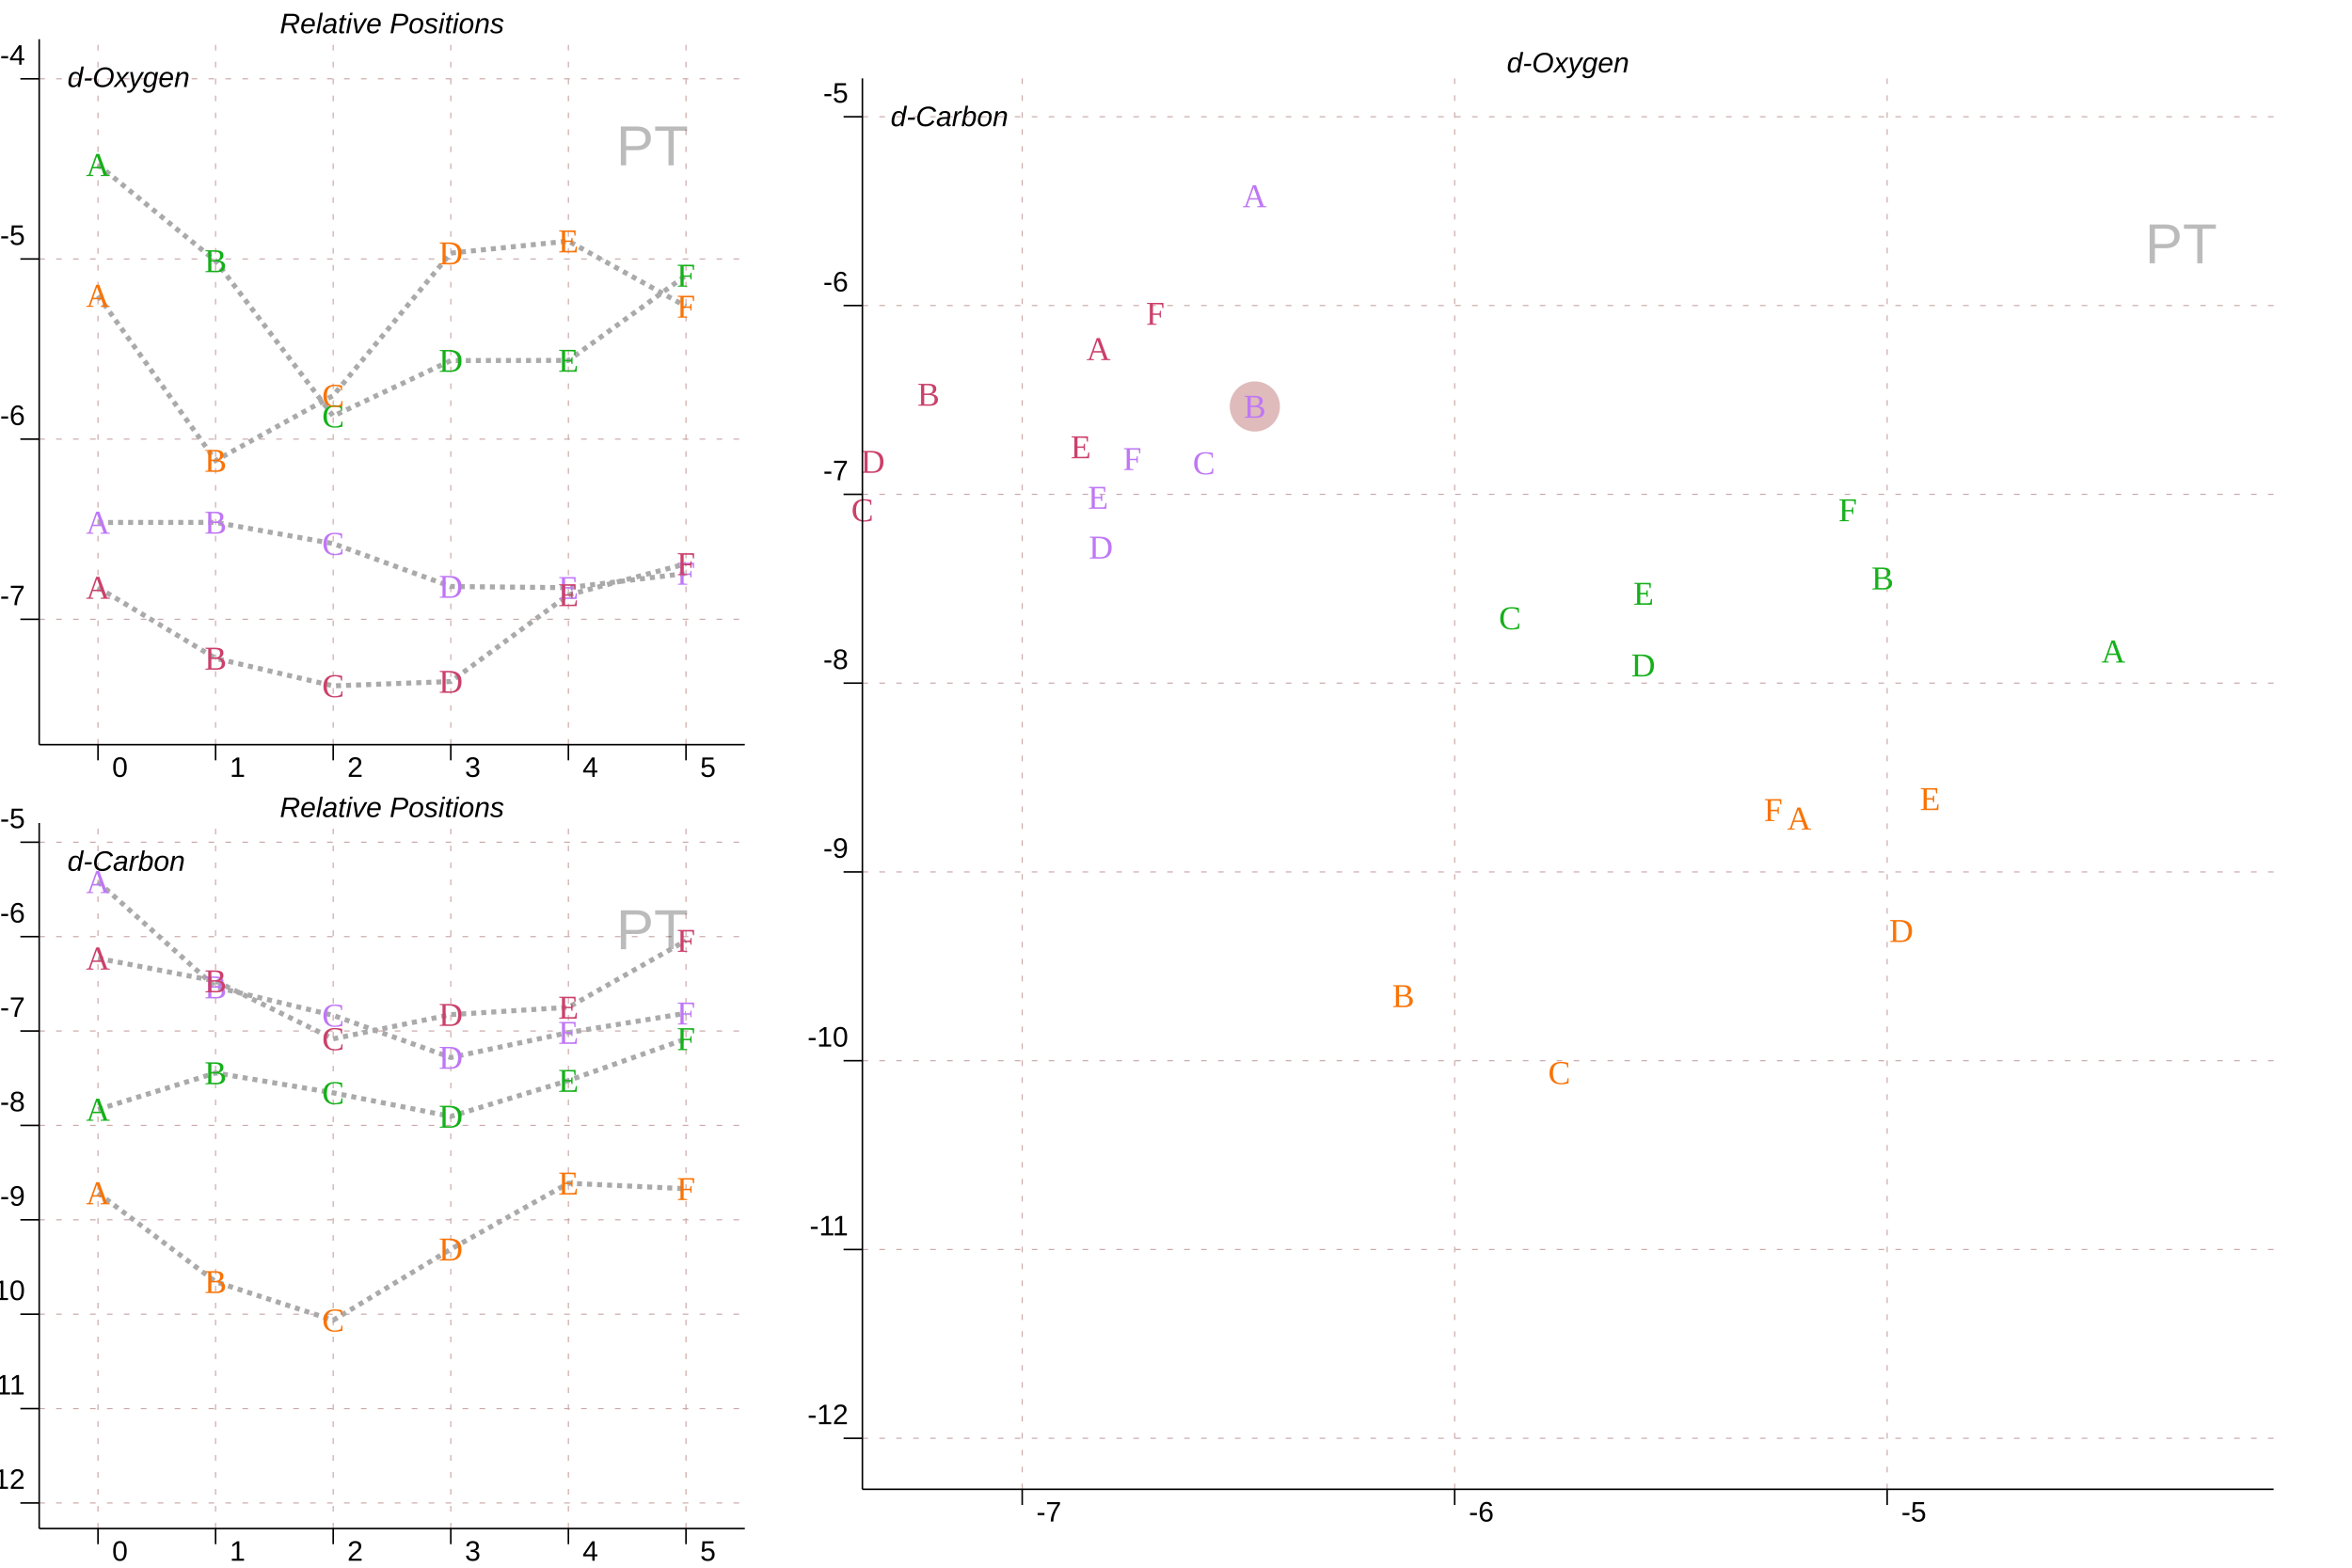
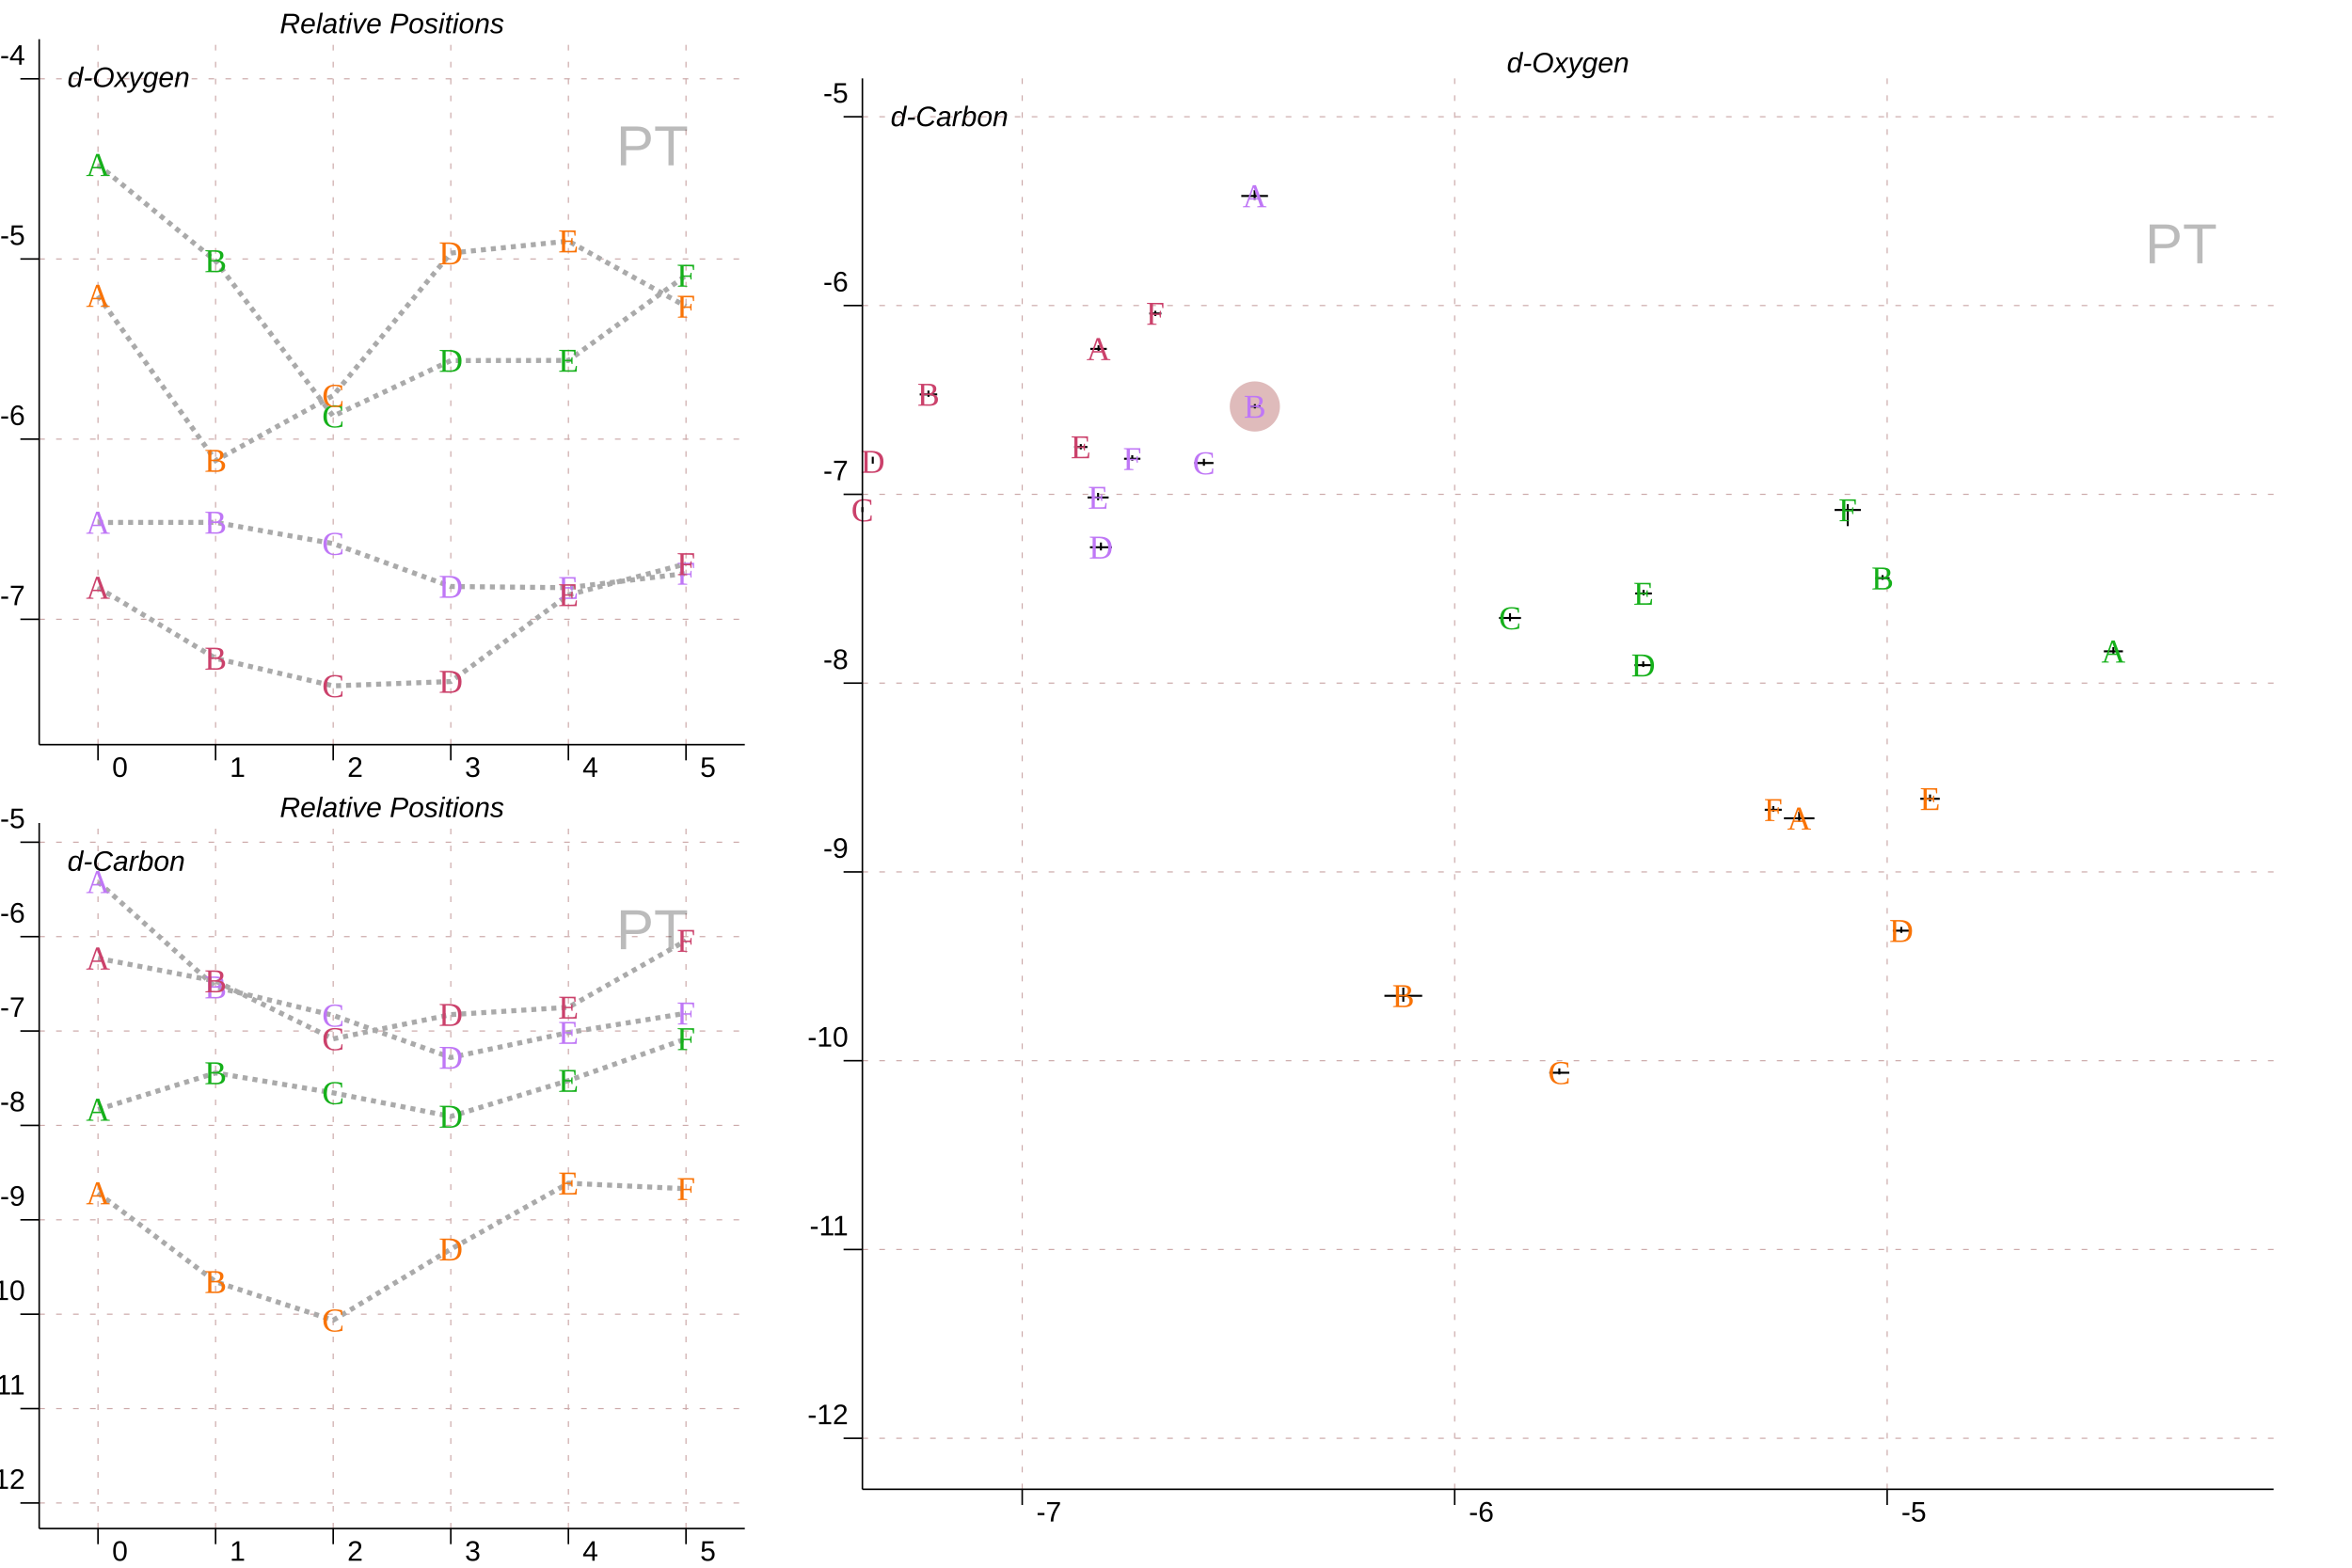
<svg xmlns="http://www.w3.org/2000/svg" height="1000" version="1.1" viewBox="0 0 1500 1000" width="1500">
  <g>
    <g transform="matrix(1.00,0.00,0.00,1.00,0.00,0.00)">
      <g>
        <g transform="matrix(1.00,0.00,0.00,1.00,0.00,0.00)">
          <svg height="1000" version="1.1" viewBox="0 0 500 1000" width="500">
            <g>
              <g transform="matrix(1.00,0.00,0.00,1.00,0.00,0.00)">
                <g>
                  <g transform="matrix(1.00,0.00,0.00,1.00,0.00,0.00)">
                    <svg height="500" version="1.1" viewBox="0 0 500 500" width="500">
                      <g>
                        <g stroke-dasharray="3.6 7.2" stroke-width="0.72" stroke="#caa">
                          <line x1="62.50" x2="62.50" y1="475.00" y2="25.00" />
                          <line x1="137.50" x2="137.50" y1="475.00" y2="25.00" />
                          <line x1="212.50" x2="212.50" y1="475.00" y2="25.00" />
                          <line x1="287.50" x2="287.50" y1="475.00" y2="25.00" />
                          <line x1="362.50" x2="362.50" y1="475.00" y2="25.00" />
                          <line x1="437.50" x2="437.50" y1="475.00" y2="25.00" />
                          <line x1="25.00" x2="475.00" y1="395.03" y2="395.03" />
                          <line x1="25.00" x2="475.00" y1="280.11" y2="280.11" />
                          <line x1="25.00" x2="475.00" y1="165.19" y2="165.19" />
                          <line x1="25.00" x2="475.00" y1="50.27" y2="50.27" />
                        </g>
                        <g>
                          <text dominant-baseline="hanging" dx="-36.0" dy="18.0" fill="#0004" font-family="Arial, sans-serif" font-size="36" stroke="none" text-anchor="end" x="475.00" y="62.50">PT</text>
                        </g>
                        <g>
                          <text dominant-baseline="text-bottom" dy="0" fill="black" font-family="Arial, sans-serif" font-size="18.0" font-style="italic" stroke="none" text-anchor="middle" x="250.00" y="25.00">Relative Positions</text>
                        </g>
                        <g>
                          <text dominant-baseline="hanging" dx="18.0" dy="18.0" fill="black" font-family="Arial, sans-serif" font-size="18.0" font-style="italic" stroke="none" text-anchor="beginning" text-orientation="sideways" x="25.00" y="25.00">d-Oxygen</text>
                        </g>
                        <polyline fill="none" points="62.50,105.07 137.50,166.41 212.50,265.41 287.50,230.00 362.50,229.92 437.50,175.67" stroke-dasharray="3.2 3.2" stroke-width="3.2" stroke="#aaa" />
                        <polyline fill="none" points="62.50,188.57 137.50,293.76 212.50,252.31 287.50,161.43 362.50,153.79 437.50,195.46" stroke-dasharray="3.2 3.2" stroke-width="3.2" stroke="#aaa" />
                        <polyline fill="none" points="62.50,333.27 137.50,333.21 212.50,346.75 287.50,374.12 362.50,374.87 437.50,365.79" stroke-dasharray="3.2 3.2" stroke-width="3.2" stroke="#aaa" />
                        <polyline fill="none" points="62.50,374.75 137.50,419.95 212.50,437.50 287.50,434.74 362.50,379.46 437.50,359.66" stroke-dasharray="3.2 3.2" stroke-width="3.2" stroke="#aaa" />
                        <g>
                          <text dominant-baseline="central" fill="#15b01a" font-size="21.333" stroke="none" text-anchor="middle" x="62.50" y="105.07">A</text>
                          <text dominant-baseline="central" fill="#15b01a" font-size="21.333" stroke="none" text-anchor="middle" x="137.50" y="166.41">B</text>
                          <text dominant-baseline="central" fill="#15b01a" font-size="21.333" stroke="none" text-anchor="middle" x="212.50" y="265.41">C</text>
                          <text dominant-baseline="central" fill="#15b01a" font-size="21.333" stroke="none" text-anchor="middle" x="287.50" y="230.00">D</text>
                          <text dominant-baseline="central" fill="#15b01a" font-size="21.333" stroke="none" text-anchor="middle" x="362.50" y="229.92">E</text>
                          <text dominant-baseline="central" fill="#15b01a" font-size="21.333" stroke="none" text-anchor="middle" x="437.50" y="175.67">F</text>
                        </g>
                        <g>
                          <text dominant-baseline="central" fill="#f97306" font-size="21.333" stroke="none" text-anchor="middle" x="62.50" y="188.57">A</text>
                          <text dominant-baseline="central" fill="#f97306" font-size="21.333" stroke="none" text-anchor="middle" x="137.50" y="293.76">B</text>
                          <text dominant-baseline="central" fill="#f97306" font-size="21.333" stroke="none" text-anchor="middle" x="212.50" y="252.31">C</text>
                          <text dominant-baseline="central" fill="#f97306" font-size="21.333" stroke="none" text-anchor="middle" x="287.50" y="161.43">D</text>
                          <text dominant-baseline="central" fill="#f97306" font-size="21.333" stroke="none" text-anchor="middle" x="362.50" y="153.79">E</text>
                          <text dominant-baseline="central" fill="#f97306" font-size="21.333" stroke="none" text-anchor="middle" x="437.50" y="195.46">F</text>
                        </g>
                        <g>
                          <text dominant-baseline="central" fill="#bf77f6" font-size="21.333" stroke="none" text-anchor="middle" x="62.50" y="333.27">A</text>
                          <text dominant-baseline="central" fill="#bf77f6" font-size="21.333" stroke="none" text-anchor="middle" x="137.50" y="333.21">B</text>
                          <text dominant-baseline="central" fill="#bf77f6" font-size="21.333" stroke="none" text-anchor="middle" x="212.50" y="346.75">C</text>
                          <text dominant-baseline="central" fill="#bf77f6" font-size="21.333" stroke="none" text-anchor="middle" x="287.50" y="374.12">D</text>
                          <text dominant-baseline="central" fill="#bf77f6" font-size="21.333" stroke="none" text-anchor="middle" x="362.50" y="374.87">E</text>
                          <text dominant-baseline="central" fill="#bf77f6" font-size="21.333" stroke="none" text-anchor="middle" x="437.50" y="365.79">F</text>
                        </g>
                        <g>
                          <text dominant-baseline="central" fill="#cb416b" font-size="21.333" stroke="none" text-anchor="middle" x="62.50" y="374.75">A</text>
                          <text dominant-baseline="central" fill="#cb416b" font-size="21.333" stroke="none" text-anchor="middle" x="137.50" y="419.95">B</text>
                          <text dominant-baseline="central" fill="#cb416b" font-size="21.333" stroke="none" text-anchor="middle" x="212.50" y="437.50">C</text>
                          <text dominant-baseline="central" fill="#cb416b" font-size="21.333" stroke="none" text-anchor="middle" x="287.50" y="434.74">D</text>
                          <text dominant-baseline="central" fill="#cb416b" font-size="21.333" stroke="none" text-anchor="middle" x="362.50" y="379.46">E</text>
                          <text dominant-baseline="central" fill="#cb416b" font-size="21.333" stroke="none" text-anchor="middle" x="437.50" y="359.66">F</text>
                        </g>
                        <g stroke="black">
                          <line x1="62.50" x2="62.50" y1="475.00" y2="485.00" />
                          <line x1="137.50" x2="137.50" y1="475.00" y2="485.00" />
                          <line x1="212.50" x2="212.50" y1="475.00" y2="485.00" />
                          <line x1="287.50" x2="287.50" y1="475.00" y2="485.00" />
                          <line x1="362.50" x2="362.50" y1="475.00" y2="485.00" />
                          <line x1="437.50" x2="437.50" y1="475.00" y2="485.00" />
                          <g fill="black" font-family="Arial, sans-serif" font-size="18.0" stroke="none" text-anchor="start" transform="translate(9.0 0.0)">
                            <text x="62.50" y="495.57">0</text>
                            <text x="137.50" y="495.57">1</text>
                            <text x="212.50" y="495.57">2</text>
                            <text x="287.50" y="495.57">3</text>
                            <text x="362.50" y="495.57">4</text>
                            <text x="437.50" y="495.57">5</text>
                          </g>
                          <line x1="25.00" x2="475.00" y1="475.00" y2="475.00" />
                        </g>
                        <g stroke="black">
                          <line x1="25.00" x2="13.00" y1="395.03" y2="395.03" />
                          <line x1="25.00" x2="13.00" y1="280.11" y2="280.11" />
                          <line x1="25.00" x2="13.00" y1="165.19" y2="165.19" />
                          <line x1="25.00" x2="13.00" y1="50.27" y2="50.27" />
                          <g fill="black" font-family="Arial, sans-serif" font-size="18.0" stroke="none" text-anchor="end">
                            <text x="16.00" y="386.03">-7</text>
                            <text x="16.00" y="271.11">-6</text>
                            <text x="16.00" y="156.19">-5</text>
                            <text x="16.00" y="41.27">-4</text>
                          </g>
                          <line x1="25.00" x2="25.00" y1="475.00" y2="25.00" />
                        </g>
                      </g>
                    </svg>
                  </g>
                </g>
              </g>
              <g transform="matrix(1.00,0.00,0.00,1.00,0.00,500.00)">
                <g>
                  <g transform="matrix(1.00,0.00,0.00,1.00,0.00,0.00)">
                    <svg height="500" version="1.1" viewBox="0 0 500 500" width="500">
                      <g>
                        <g stroke-dasharray="3.6 7.2" stroke-width="0.72" stroke="#caa">
                          <line x1="62.50" x2="62.50" y1="475.00" y2="25.00" />
                          <line x1="137.50" x2="137.50" y1="475.00" y2="25.00" />
                          <line x1="212.50" x2="212.50" y1="475.00" y2="25.00" />
                          <line x1="287.50" x2="287.50" y1="475.00" y2="25.00" />
                          <line x1="362.50" x2="362.50" y1="475.00" y2="25.00" />
                          <line x1="437.50" x2="437.50" y1="475.00" y2="25.00" />
                          <line x1="25.00" x2="475.00" y1="458.73" y2="458.73" />
                          <line x1="25.00" x2="475.00" y1="398.52" y2="398.52" />
                          <line x1="25.00" x2="475.00" y1="338.30" y2="338.30" />
                          <line x1="25.00" x2="475.00" y1="278.09" y2="278.09" />
                          <line x1="25.00" x2="475.00" y1="217.87" y2="217.87" />
                          <line x1="25.00" x2="475.00" y1="157.66" y2="157.66" />
                          <line x1="25.00" x2="475.00" y1="97.45" y2="97.45" />
                          <line x1="25.00" x2="475.00" y1="37.23" y2="37.23" />
                        </g>
                        <g>
                          <text dominant-baseline="hanging" dx="-36.0" dy="18.0" fill="#0004" font-family="Arial, sans-serif" font-size="36" stroke="none" text-anchor="end" x="475.00" y="62.50">PT</text>
                        </g>
                        <g>
                          <text dominant-baseline="text-bottom" dy="0" fill="black" font-family="Arial, sans-serif" font-size="18.0" font-style="italic" stroke="none" text-anchor="middle" x="250.00" y="25.00">Relative Positions</text>
                        </g>
                        <g>
                          <text dominant-baseline="hanging" dx="18.0" dy="18.0" fill="black" font-family="Arial, sans-serif" font-size="18.0" font-style="italic" stroke="none" text-anchor="beginning" text-orientation="sideways" x="25.00" y="25.00">d-Carbon</text>
                        </g>
                        <polyline fill="none" points="62.50,207.73 137.50,184.40 212.50,197.10 287.50,212.14 362.50,189.27 437.50,162.64" stroke-dasharray="3.2 3.2" stroke-width="3.2" stroke="#aaa" />
                        <polyline fill="none" points="62.50,260.99 137.50,317.61 212.50,342.14 287.50,296.83 362.50,254.76 437.50,258.27" stroke-dasharray="3.2 3.2" stroke-width="3.2" stroke="#aaa" />
                        <polyline fill="none" points="62.50,62.50 137.50,129.64 212.50,147.67 287.50,174.55 362.50,158.67 437.50,146.31" stroke-dasharray="3.2 3.2" stroke-width="3.2" stroke="#aaa" />
                        <polyline fill="none" points="62.50,111.27 137.50,125.79 212.50,162.67 287.50,147.21 362.50,142.56 437.50,99.98" stroke-dasharray="3.2 3.2" stroke-width="3.2" stroke="#aaa" />
                        <g>
                          <text dominant-baseline="central" fill="#15b01a" font-size="21.333" stroke="none" text-anchor="middle" x="62.50" y="207.73">A</text>
                          <text dominant-baseline="central" fill="#15b01a" font-size="21.333" stroke="none" text-anchor="middle" x="137.50" y="184.40">B</text>
                          <text dominant-baseline="central" fill="#15b01a" font-size="21.333" stroke="none" text-anchor="middle" x="212.50" y="197.10">C</text>
                          <text dominant-baseline="central" fill="#15b01a" font-size="21.333" stroke="none" text-anchor="middle" x="287.50" y="212.14">D</text>
                          <text dominant-baseline="central" fill="#15b01a" font-size="21.333" stroke="none" text-anchor="middle" x="362.50" y="189.27">E</text>
                          <text dominant-baseline="central" fill="#15b01a" font-size="21.333" stroke="none" text-anchor="middle" x="437.50" y="162.64">F</text>
                        </g>
                        <g>
                          <text dominant-baseline="central" fill="#f97306" font-size="21.333" stroke="none" text-anchor="middle" x="62.50" y="260.99">A</text>
                          <text dominant-baseline="central" fill="#f97306" font-size="21.333" stroke="none" text-anchor="middle" x="137.50" y="317.61">B</text>
                          <text dominant-baseline="central" fill="#f97306" font-size="21.333" stroke="none" text-anchor="middle" x="212.50" y="342.14">C</text>
                          <text dominant-baseline="central" fill="#f97306" font-size="21.333" stroke="none" text-anchor="middle" x="287.50" y="296.83">D</text>
                          <text dominant-baseline="central" fill="#f97306" font-size="21.333" stroke="none" text-anchor="middle" x="362.50" y="254.76">E</text>
                          <text dominant-baseline="central" fill="#f97306" font-size="21.333" stroke="none" text-anchor="middle" x="437.50" y="258.27">F</text>
                        </g>
                        <g>
                          <text dominant-baseline="central" fill="#bf77f6" font-size="21.333" stroke="none" text-anchor="middle" x="62.50" y="62.50">A</text>
                          <text dominant-baseline="central" fill="#bf77f6" font-size="21.333" stroke="none" text-anchor="middle" x="137.50" y="129.64">B</text>
                          <text dominant-baseline="central" fill="#bf77f6" font-size="21.333" stroke="none" text-anchor="middle" x="212.50" y="147.67">C</text>
                          <text dominant-baseline="central" fill="#bf77f6" font-size="21.333" stroke="none" text-anchor="middle" x="287.50" y="174.55">D</text>
                          <text dominant-baseline="central" fill="#bf77f6" font-size="21.333" stroke="none" text-anchor="middle" x="362.50" y="158.67">E</text>
                          <text dominant-baseline="central" fill="#bf77f6" font-size="21.333" stroke="none" text-anchor="middle" x="437.50" y="146.31">F</text>
                        </g>
                        <g>
                          <text dominant-baseline="central" fill="#cb416b" font-size="21.333" stroke="none" text-anchor="middle" x="62.50" y="111.27">A</text>
                          <text dominant-baseline="central" fill="#cb416b" font-size="21.333" stroke="none" text-anchor="middle" x="137.50" y="125.79">B</text>
                          <text dominant-baseline="central" fill="#cb416b" font-size="21.333" stroke="none" text-anchor="middle" x="212.50" y="162.67">C</text>
                          <text dominant-baseline="central" fill="#cb416b" font-size="21.333" stroke="none" text-anchor="middle" x="287.50" y="147.21">D</text>
                          <text dominant-baseline="central" fill="#cb416b" font-size="21.333" stroke="none" text-anchor="middle" x="362.50" y="142.56">E</text>
                          <text dominant-baseline="central" fill="#cb416b" font-size="21.333" stroke="none" text-anchor="middle" x="437.50" y="99.98">F</text>
                        </g>
                        <g stroke="black">
                          <line x1="62.50" x2="62.50" y1="475.00" y2="485.00" />
                          <line x1="137.50" x2="137.50" y1="475.00" y2="485.00" />
                          <line x1="212.50" x2="212.50" y1="475.00" y2="485.00" />
                          <line x1="287.50" x2="287.50" y1="475.00" y2="485.00" />
                          <line x1="362.50" x2="362.50" y1="475.00" y2="485.00" />
                          <line x1="437.50" x2="437.50" y1="475.00" y2="485.00" />
                          <g fill="black" font-family="Arial, sans-serif" font-size="18.0" stroke="none" text-anchor="start" transform="translate(9.0 0.0)">
                            <text x="62.50" y="495.57">0</text>
                            <text x="137.50" y="495.57">1</text>
                            <text x="212.50" y="495.57">2</text>
                            <text x="287.50" y="495.57">3</text>
                            <text x="362.50" y="495.57">4</text>
                            <text x="437.50" y="495.57">5</text>
                          </g>
                          <line x1="25.00" x2="475.00" y1="475.00" y2="475.00" />
                        </g>
                        <g stroke="black">
                          <line x1="25.00" x2="13.00" y1="458.73" y2="458.73" />
                          <line x1="25.00" x2="13.00" y1="398.52" y2="398.52" />
                          <line x1="25.00" x2="13.00" y1="338.30" y2="338.30" />
                          <line x1="25.00" x2="13.00" y1="278.09" y2="278.09" />
                          <line x1="25.00" x2="13.00" y1="217.87" y2="217.87" />
                          <line x1="25.00" x2="13.00" y1="157.66" y2="157.66" />
                          <line x1="25.00" x2="13.00" y1="97.45" y2="97.45" />
                          <line x1="25.00" x2="13.00" y1="37.23" y2="37.23" />
                          <g fill="black" font-family="Arial, sans-serif" font-size="18.0" stroke="none" text-anchor="end">
                            <text x="16.00" y="449.73">-12</text>
                            <text x="16.00" y="389.52">-11</text>
                            <text x="16.00" y="329.30">-10</text>
                            <text x="16.00" y="269.09">-9</text>
                            <text x="16.00" y="208.87">-8</text>
                            <text x="16.00" y="148.66">-7</text>
                            <text x="16.00" y="88.45">-6</text>
                            <text x="16.00" y="28.23">-5</text>
                          </g>
                          <line x1="25.00" x2="25.00" y1="475.00" y2="25.00" />
                        </g>
                      </g>
                    </svg>
                  </g>
                </g>
              </g>
            </g>
          </svg>
        </g>
        <g transform="matrix(1.00,0.00,0.00,1.00,500.00,0.00)">
          <svg height="1000" version="1.1" viewBox="0 0 1000 1000" width="1000">
            <g>
              <g stroke-dasharray="3.6 7.2" stroke-width="0.72" stroke="#caa">
                <line x1="151.92" x2="151.92" y1="950.00" y2="50.00" />
                <line x1="427.73" x2="427.73" y1="950.00" y2="50.00" />
                <line x1="703.55" x2="703.55" y1="950.00" y2="50.00" />
                <line x1="50.00" x2="950.00" y1="917.46" y2="917.46" />
                <line x1="50.00" x2="950.00" y1="797.03" y2="797.03" />
                <line x1="50.00" x2="950.00" y1="676.60" y2="676.60" />
                <line x1="50.00" x2="950.00" y1="556.18" y2="556.18" />
                <line x1="50.00" x2="950.00" y1="435.75" y2="435.75" />
                <line x1="50.00" x2="950.00" y1="315.32" y2="315.32" />
                <line x1="50.00" x2="950.00" y1="194.89" y2="194.89" />
                <line x1="50.00" x2="950.00" y1="74.47" y2="74.47" />
              </g>
              <g>
                <text dominant-baseline="hanging" dx="-36.0" dy="18.0" fill="#0004" font-family="Arial, sans-serif" font-size="36" stroke="none" text-anchor="end" x="950.00" y="125.00">PT</text>
              </g>
              <g>
                <text dominant-baseline="text-bottom" dy="0" fill="black" font-family="Arial, sans-serif" font-size="18.0" font-style="italic" stroke="none" text-anchor="middle" x="500.00" y="50.00">d-Oxygen</text>
              </g>
              <g>
                <text dominant-baseline="hanging" dx="18.0" dy="18.0" fill="black" font-family="Arial, sans-serif" font-size="18.0" font-style="italic" stroke="none" text-anchor="beginning" text-orientation="sideways" x="50.00" y="50.00">d-Carbon</text>
              </g>
              <g>
</g>
              <g>
</g>
              <g>
                <circle cx="300.29" cy="259.28" fill="#8004" r="16.0" />
              </g>
              <g>
</g>
+               <polyline fill="none" points="670.01,325.29 686.78,325.29" stroke-width="1.28" stroke="black" />
+               <polyline fill="none" points="678.40,335.60 678.40,321.63" stroke-width="1.28" stroke="black" />
+               <polyline fill="none" points="841.74,415.46 853.91,415.46" stroke-width="1.28" stroke="black" />
+               <polyline fill="none" points="847.82,417.02 847.82,412.80" stroke-width="1.28" stroke="black" />
+               <polyline fill="none" points="696.14,368.80 705.11,368.80" stroke-width="1.28" stroke="black" />
+               <polyline fill="none" points="700.62,369.86 700.62,366.84" stroke-width="1.28" stroke="black" />
+               <polyline fill="none" points="456.01,394.20 470.01,394.20" stroke-width="1.28" stroke="black" />
+               <polyline fill="none" points="463.01,396.27 463.01,391.14" stroke-width="1.28" stroke="black" />
+               <polyline fill="none" points="542.41,424.29 553.57,424.29" stroke-width="1.28" stroke="black" />
+               <polyline fill="none" points="547.99,425.46 547.99,421.85" stroke-width="1.28" stroke="black" />
+               <polyline fill="none" points="542.87,378.55 553.50,378.55" stroke-width="1.28" stroke="black" />
+               <polyline fill="none" points="548.19,379.79 548.19,376.23" stroke-width="1.28" stroke="black" />
+               <polyline fill="none" points="637.72,521.98 657.17,521.98" stroke-width="1.28" stroke="black" />
+               <polyline fill="none" points="647.44,524.12 647.44,517.73" stroke-width="1.28" stroke="black" />
+               <polyline fill="none" points="382.92,635.21 407.01,635.21" stroke-width="1.28" stroke="black" />
+               <polyline fill="none" points="394.96,638.99 394.96,629.95" stroke-width="1.28" stroke="black" />
+               <polyline fill="none" points="488.08,684.28 500.85,684.28" stroke-width="1.28" stroke="black" />
+               <polyline fill="none" points="494.46,685.39 494.46,681.49" stroke-width="1.28" stroke="black" />
+               <polyline fill="none" points="707.15,593.65 717.99,593.65" stroke-width="1.28" stroke="black" />
+               <polyline fill="none" points="712.57,595.04 712.57,591.28" stroke-width="1.28" stroke="black" />
+               <polyline fill="none" points="724.68,509.52 737.10,509.52" stroke-width="1.28" stroke="black" />
+               <polyline fill="none" points="730.89,511.19 730.89,506.81" stroke-width="1.28" stroke="black" />
+               <polyline fill="none" points="625.48,516.54 636.32,516.54" stroke-width="1.28" stroke="black" />
+               <polyline fill="none" points="630.90,517.82 630.90,514.17" stroke-width="1.28" stroke="black" />
+               <polyline fill="none" points="291.64,125.00 308.67,125.00" stroke-width="1.28" stroke="black" />
+               <polyline fill="none" points="300.16,127.49 300.16,121.28" stroke-width="1.28" stroke="black" />
+               <polyline fill="none" points="296.85,259.28 303.73,259.28" stroke-width="1.28" stroke="black" />
+               <polyline fill="none" points="300.29,260.54 300.29,257.78" stroke-width="1.28" stroke="black" />
+               <polyline fill="none" points="261.71,295.34 273.90,295.34" stroke-width="1.28" stroke="black" />
+               <polyline fill="none" points="267.81,297.12 267.81,292.67" stroke-width="1.28" stroke="black" />
+               <polyline fill="none" points="195.14,349.10 209.10,349.10" stroke-width="1.28" stroke="black" />
+               <polyline fill="none" points="202.12,351.10 202.12,346.06" stroke-width="1.28" stroke="black" />
+               <polyline fill="none" points="193.58,317.34 207.04,317.34" stroke-width="1.28" stroke="black" />
+               <polyline fill="none" points="200.31,319.08 200.31,314.40" stroke-width="1.28" stroke="black" />
+               <polyline fill="none" points="216.89,292.63 227.30,292.63" stroke-width="1.28" stroke="black" />
+               <polyline fill="none" points="222.09,293.87 222.09,290.36" stroke-width="1.28" stroke="black" />
+               <polyline fill="none" points="195.36,222.54 205.84,222.54" stroke-width="1.28" stroke="black" />
+               <polyline fill="none" points="200.60,223.79 200.60,220.25" stroke-width="1.28" stroke="black" />
+               <polyline fill="none" points="86.55,251.59 97.71,251.59" stroke-width="1.28" stroke="black" />
+               <polyline fill="none" points="92.13,253.12 92.13,249.15" stroke-width="1.28" stroke="black" />
+               <polyline fill="none" points="54.20,325.33" stroke-width="1.28" stroke="black" />
+               <polyline fill="none" points="50.00,326.63 50.00,323.50" stroke-width="1.28" stroke="black" />
+               <polyline fill="none" points="63.62,294.41" stroke-width="1.28" stroke="black" />
+               <polyline fill="none" points="56.61,295.75 56.61,291.35" stroke-width="1.28" stroke="black" />
+               <polyline fill="none" points="185.07,285.13 193.51,285.13" stroke-width="1.28" stroke="black" />
+               <polyline fill="none" points="189.29,286.62 189.29,283.28" stroke-width="1.28" stroke="black" />
+               <polyline fill="none" points="232.97,199.96 240.67,199.96" stroke-width="1.28" stroke="black" />
+               <polyline fill="none" points="236.82,201.61 236.82,198.27" stroke-width="1.28" stroke="black" />
              <g>
                <text dominant-baseline="central" fill="#15b01a" font-size="21.333" stroke="none" text-anchor="middle" x="463.01" y="394.20">C</text>
                <text dominant-baseline="central" fill="#15b01a" font-size="21.333" stroke="none" text-anchor="middle" x="547.99" y="424.29">D</text>
                <text dominant-baseline="central" fill="#15b01a" font-size="21.333" stroke="none" text-anchor="middle" x="548.19" y="378.55">E</text>
                <text dominant-baseline="central" fill="#15b01a" font-size="21.333" stroke="none" text-anchor="middle" x="678.40" y="325.29">F</text>
                <text dominant-baseline="central" fill="#15b01a" font-size="21.333" stroke="none" text-anchor="middle" x="700.62" y="368.80">B</text>
                <text dominant-baseline="central" fill="#15b01a" font-size="21.333" stroke="none" text-anchor="middle" x="847.82" y="415.46">A</text>
              </g>
              <g>
                <text dominant-baseline="central" fill="#f97306" font-size="21.333" stroke="none" text-anchor="middle" x="394.96" y="635.21">B</text>
                <text dominant-baseline="central" fill="#f97306" font-size="21.333" stroke="none" text-anchor="middle" x="494.46" y="684.28">C</text>
                <text dominant-baseline="central" fill="#f97306" font-size="21.333" stroke="none" text-anchor="middle" x="630.90" y="516.54">F</text>
                <text dominant-baseline="central" fill="#f97306" font-size="21.333" stroke="none" text-anchor="middle" x="647.44" y="521.98">A</text>
                <text dominant-baseline="central" fill="#f97306" font-size="21.333" stroke="none" text-anchor="middle" x="712.57" y="593.65">D</text>
                <text dominant-baseline="central" fill="#f97306" font-size="21.333" stroke="none" text-anchor="middle" x="730.89" y="509.52">E</text>
              </g>
              <g>
                <text dominant-baseline="central" fill="#bf77f6" font-size="21.333" stroke="none" text-anchor="middle" x="200.31" y="317.34">E</text>
                <text dominant-baseline="central" fill="#bf77f6" font-size="21.333" stroke="none" text-anchor="middle" x="202.12" y="349.10">D</text>
                <text dominant-baseline="central" fill="#bf77f6" font-size="21.333" stroke="none" text-anchor="middle" x="222.09" y="292.63">F</text>
                <text dominant-baseline="central" fill="#bf77f6" font-size="21.333" stroke="none" text-anchor="middle" x="267.81" y="295.34">C</text>
                <text dominant-baseline="central" fill="#bf77f6" font-size="21.333" stroke="none" text-anchor="middle" x="300.16" y="125.00">A</text>
                <g>
                  <text dominant-baseline="central" fill="#bf77f6" font-size="21.333" stroke="none" text-anchor="middle" tooltip="too much sample" x="300.29" y="259.28">B</text>
                </g>
              </g>
              <g>
                <text dominant-baseline="central" fill="#cb416b" font-size="21.333" stroke="none" text-anchor="middle" x="50.00" y="325.33">C</text>
                <text dominant-baseline="central" fill="#cb416b" font-size="21.333" stroke="none" text-anchor="middle" x="56.61" y="294.41">D</text>
                <text dominant-baseline="central" fill="#cb416b" font-size="21.333" stroke="none" text-anchor="middle" x="92.13" y="251.59">B</text>
                <text dominant-baseline="central" fill="#cb416b" font-size="21.333" stroke="none" text-anchor="middle" x="189.29" y="285.13">E</text>
                <text dominant-baseline="central" fill="#cb416b" font-size="21.333" stroke="none" text-anchor="middle" x="200.60" y="222.54">A</text>
                <text dominant-baseline="central" fill="#cb416b" font-size="21.333" stroke="none" text-anchor="middle" x="236.82" y="199.96">F</text>
              </g>
              <g stroke="black">
                <line x1="151.92" x2="151.92" y1="950.00" y2="960.00" />
                <line x1="427.73" x2="427.73" y1="950.00" y2="960.00" />
                <line x1="703.55" x2="703.55" y1="950.00" y2="960.00" />
                <g fill="black" font-family="Arial, sans-serif" font-size="18.0" stroke="none" text-anchor="start" transform="translate(9.0 0.0)">
                  <text x="151.92" y="970.57">-7</text>
                  <text x="427.73" y="970.57">-6</text>
                  <text x="703.55" y="970.57">-5</text>
                </g>
                <line x1="50.00" x2="950.00" y1="950.00" y2="950.00" />
              </g>
              <g stroke="black">
                <line x1="50.00" x2="38.00" y1="917.46" y2="917.46" />
                <line x1="50.00" x2="38.00" y1="797.03" y2="797.03" />
                <line x1="50.00" x2="38.00" y1="676.60" y2="676.60" />
                <line x1="50.00" x2="38.00" y1="556.18" y2="556.18" />
                <line x1="50.00" x2="38.00" y1="435.75" y2="435.75" />
                <line x1="50.00" x2="38.00" y1="315.32" y2="315.32" />
                <line x1="50.00" x2="38.00" y1="194.89" y2="194.89" />
                <line x1="50.00" x2="38.00" y1="74.47" y2="74.47" />
                <g fill="black" font-family="Arial, sans-serif" font-size="18.0" stroke="none" text-anchor="end">
                  <text x="41.00" y="908.46">-12</text>
                  <text x="41.00" y="788.03">-11</text>
                  <text x="41.00" y="667.60">-10</text>
                  <text x="41.00" y="547.18">-9</text>
                  <text x="41.00" y="426.75">-8</text>
                  <text x="41.00" y="306.32">-7</text>
                  <text x="41.00" y="185.89">-6</text>
                  <text x="41.00" y="65.47">-5</text>
                </g>
                <line x1="50.00" x2="50.00" y1="950.00" y2="50.00" />
              </g>
            </g>
          </svg>
        </g>
      </g>
    </g>
  </g>
</svg>
